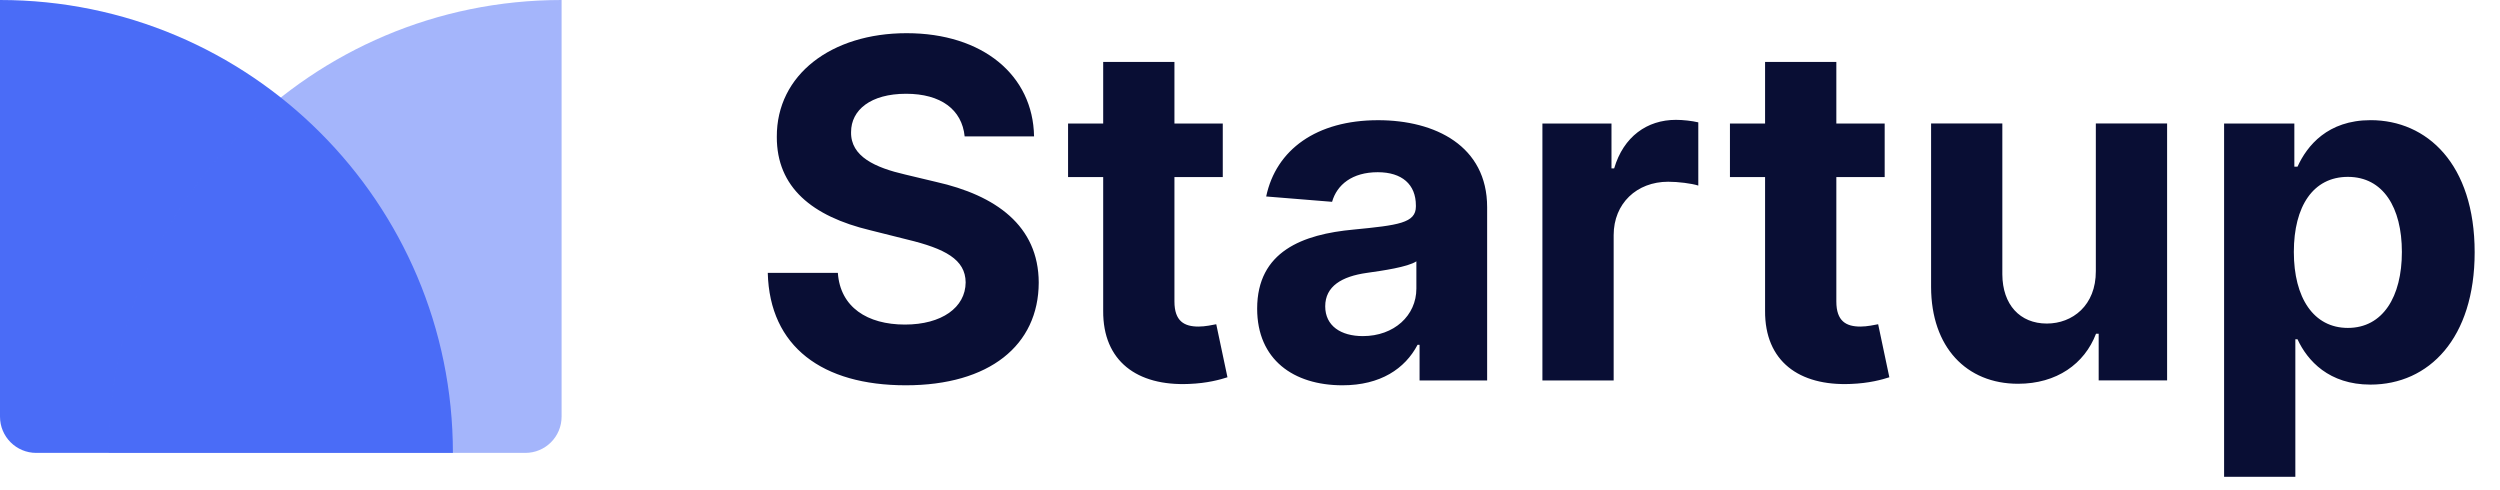
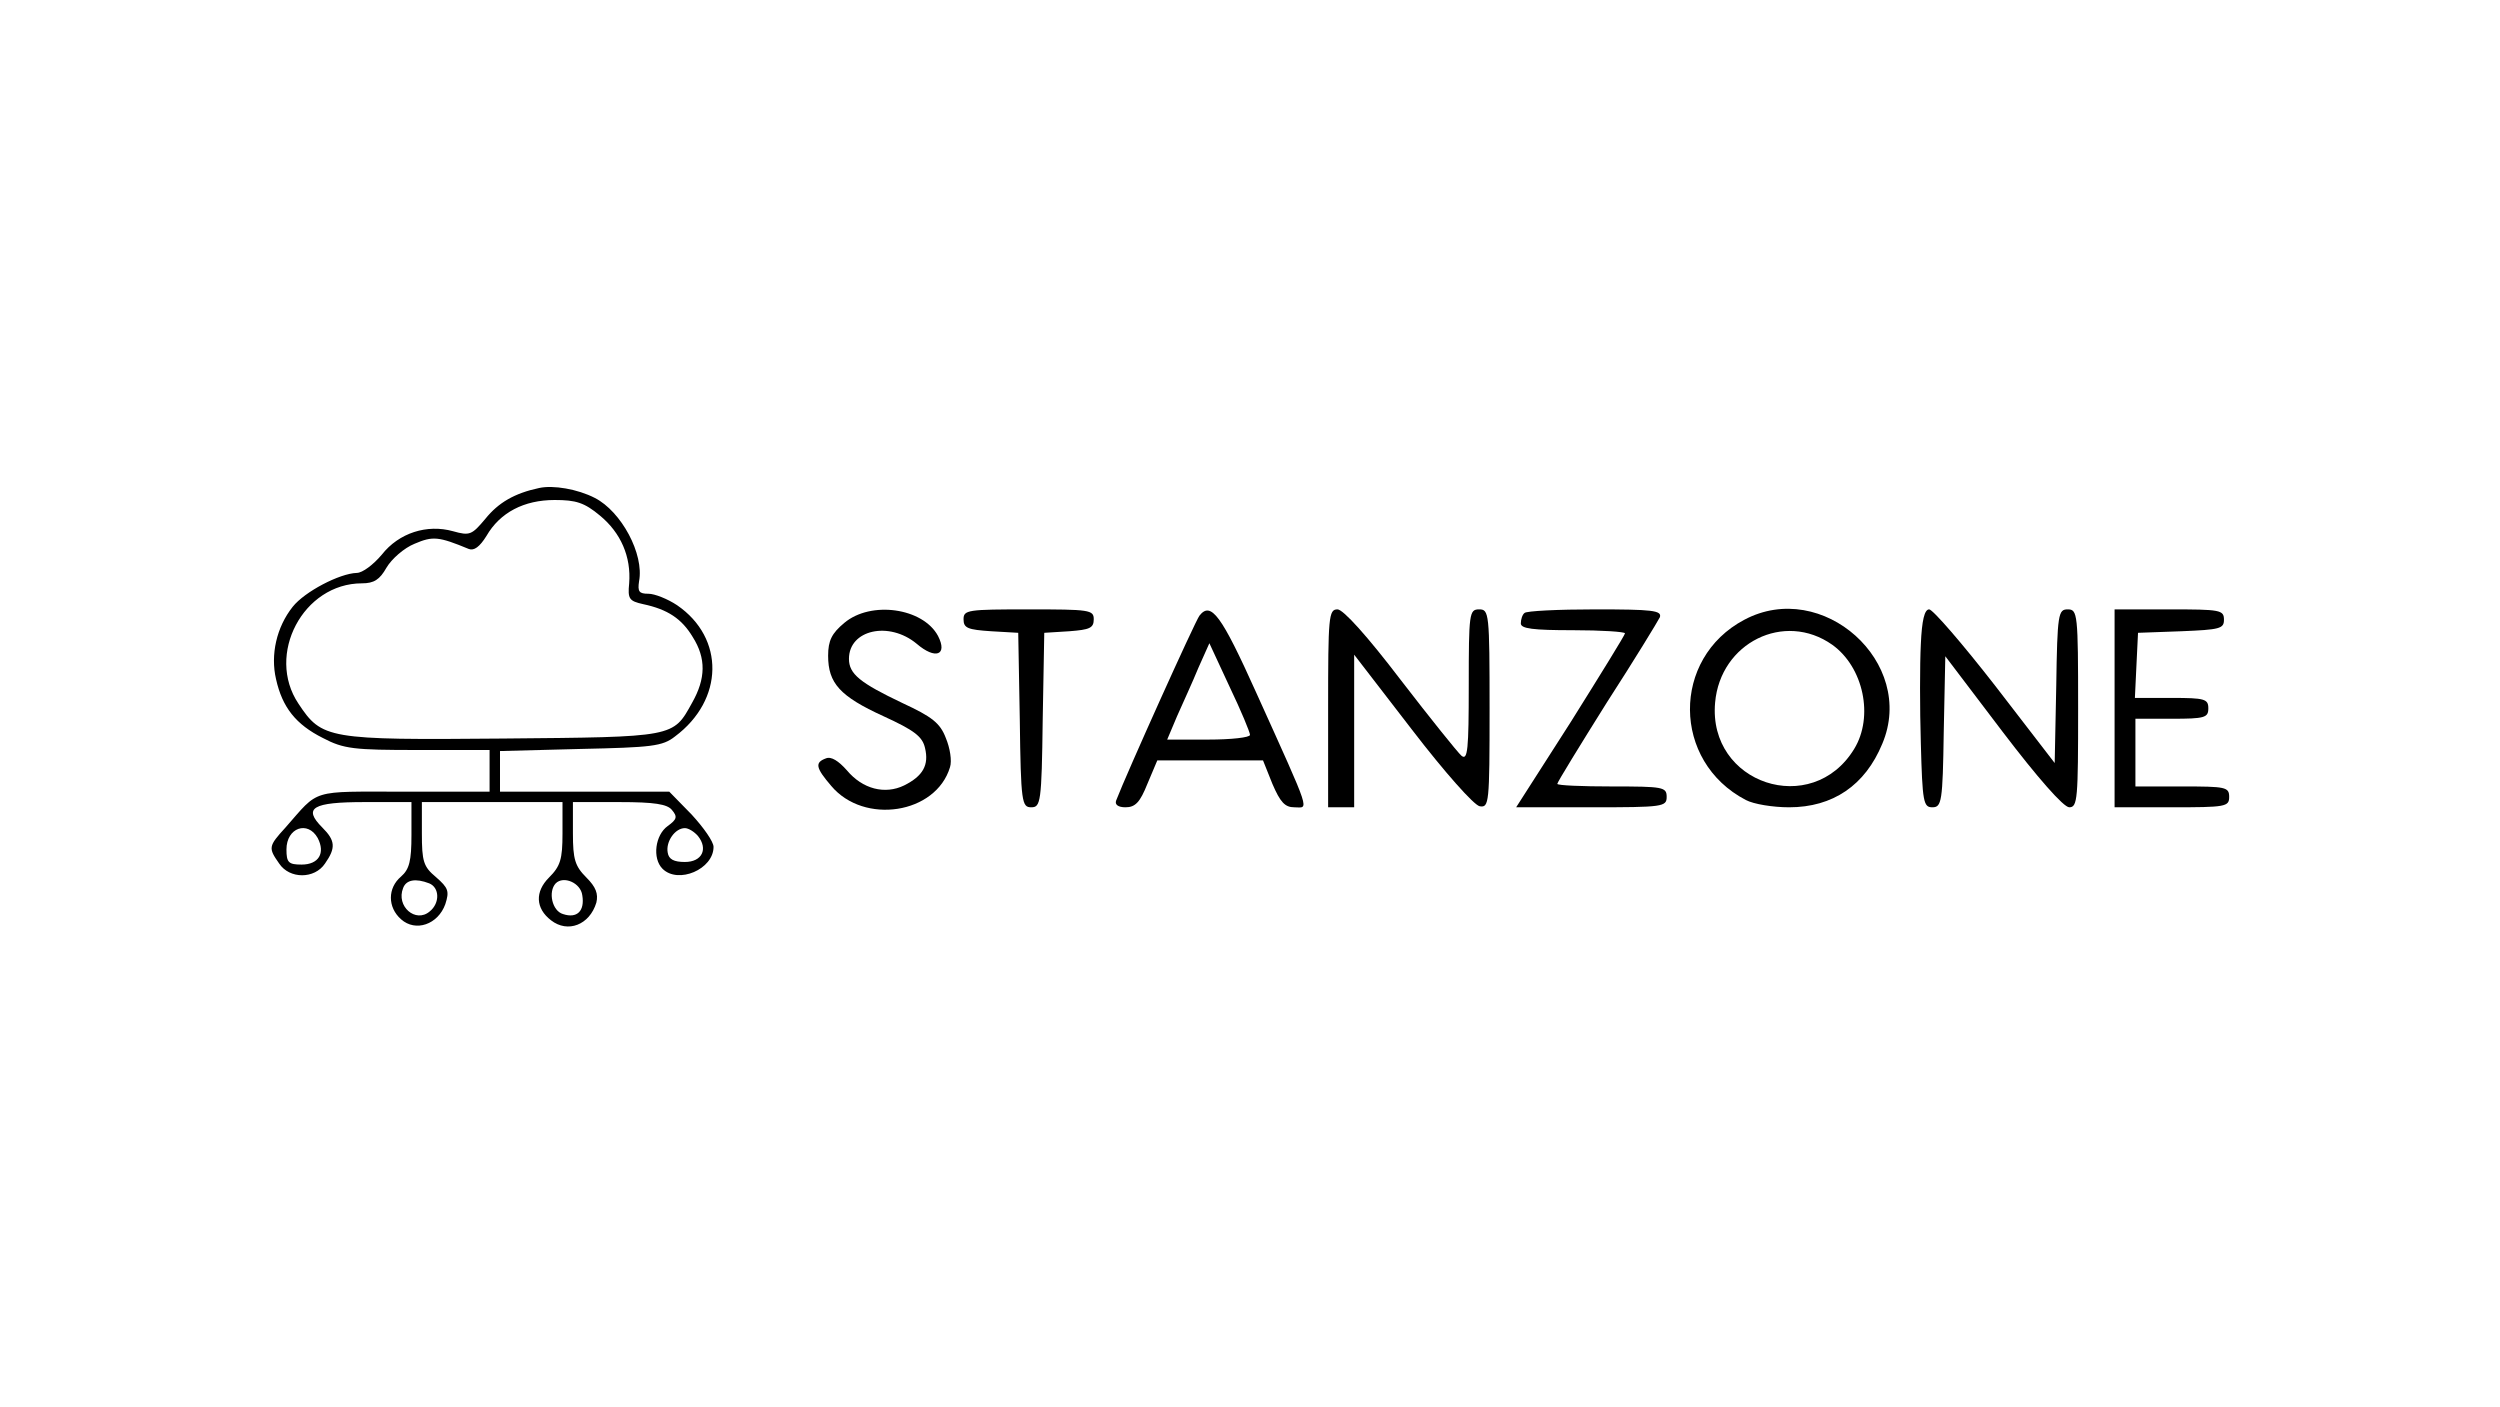
- <svg xmlns="http://www.w3.org/2000/svg" fill="none" height="27" viewBox="0 0 138 27" width="138">
-   <path d="m53.248 7.529h3.832c-.055-3.37-2.825-5.697-7.035-5.697-4.146 0-7.183 2.29-7.165 5.724-.009 2.788 1.957 4.386 5.152 5.152l2.059.517c2.059.498 3.204 1.089 3.213 2.364-.009 1.385-1.32 2.327-3.352 2.327-2.077 0-3.573-.96-3.702-2.853h-3.869c.102 4.09 3.028 6.205 7.617 6.205 4.616 0 7.331-2.207 7.34-5.669-.009-3.148-2.382-4.82-5.669-5.558l-1.699-.406c-1.643-.379-3.019-.988-2.991-2.345 0-1.219 1.08-2.114 3.038-2.114 1.911 0 3.084.868 3.232 2.354zm14.249-.711h-2.668v-3.398h-3.933v3.398h-1.939v2.955h1.939v7.386c-.018 2.779 1.874 4.155 4.727 4.035 1.016-.037 1.736-.24 2.133-.369l-.619-2.927c-.194.037-.609.129-.979.129-.785 0-1.329-.295-1.329-1.385v-6.869h2.668zm6.606 14.45c2.096 0 3.453-.914 4.146-2.234h.111v1.967h3.73v-9.565c0-3.379-2.862-4.801-6.02-4.801-3.398 0-5.632 1.625-6.177 4.21l3.638.295c.268-.942 1.108-1.634 2.521-1.634 1.339 0 2.105.674 2.105 1.837v.055c0 .914-.97 1.034-3.435 1.274-2.807.259-5.327 1.2-5.327 4.367 0 2.807 2.003 4.229 4.709 4.229zm1.126-2.715c-1.21 0-2.077-.563-2.077-1.643 0-1.108.914-1.653 2.299-1.847.859-.12 2.262-.323 2.733-.637v1.505c0 1.486-1.228 2.622-2.955 2.622zm9.912 2.447h3.933v-8.023c0-1.745 1.274-2.945 3.01-2.945.545 0 1.293.092 1.662.212v-3.49c-.351-.083-.84-.138-1.237-.138-1.588 0-2.89.923-3.407 2.678h-.148v-2.474h-3.813zm18.893-14.182h-2.668v-3.398h-3.934v3.398h-1.939v2.955h1.939v7.386c-.018 2.779 1.874 4.155 4.728 4.035 1.015-.037 1.735-.24 2.132-.369l-.618-2.927c-.194.037-.61.129-.979.129-.785 0-1.329-.295-1.329-1.385v-6.869h2.668zm11.656 8.143c.01 1.902-1.292 2.899-2.705 2.899-1.486 0-2.447-1.043-2.456-2.715v-8.328h-3.933v9.03c.009 3.315 1.948 5.337 4.801 5.337 2.133 0 3.666-1.099 4.303-2.761h.147v2.576h3.777v-14.182h-3.934zm7.08 11.357h3.933v-7.59h.12c.545 1.182 1.736 2.502 4.026 2.502 3.231 0 5.752-2.558 5.752-7.303 0-4.875-2.632-7.294-5.743-7.294-2.373 0-3.509 1.413-4.035 2.567h-.175v-2.382h-3.878zm3.85-12.409c0-2.53 1.071-4.146 2.982-4.146 1.948 0 2.982 1.69 2.982 4.146 0 2.474-1.052 4.192-2.982 4.192-1.893 0-2.982-1.662-2.982-4.192z" fill="#090e34" />
-   <g fill="#4a6cf7">
-     <path d="m0 0c13.807 0 25 11.193 25 25h-23c-1.105 0-2-.895-2-2z" />
-     <path d="m6 25c0-13.807 11.193-25 25-25v23c0 1.105-.895 2-2 2z" opacity=".5" />
+ <svg xmlns="http://www.w3.org/2000/svg" version="1.0" width="480pt" height="270pt" viewBox="0 0 480 270" preserveAspectRatio="xMidYMid meet">
+   <g transform="translate(0,270) scale(0.1,-0.1)" fill="#000000" stroke="none">
+     <path d="M1035 1763 c-47 -10 -78 -28 -103 -59 -26 -31 -30 -33 -62 -24 -50 14 -104 -3 -137 -45 -16 -19 -37 -35 -48 -35 -33 -1 -100 -36 -123 -65 -31 -39 -43 -92 -32 -139 12 -54 38 -87 90 -113 40 -21 59 -23 182 -23 l138 0 0 -40 0 -40 -165 0 c-181 0 -161 6 -227 -69 -33 -36 -33 -39 -12 -69 20 -30 68 -30 88 0 21 30 20 44 -5 69 -38 38 -19 49 81 49 l90 0 0 -63 c0 -50 -4 -66 -20 -80 -26 -22 -26 -59 0 -82 28 -25 71 -10 85 29 8 25 6 31 -18 52 -24 20 -27 30 -27 84 l0 60 135 0 135 0 0 -60 c0 -50 -4 -63 -26 -85 -27 -27 -26 -59 4 -82 32 -25 74 -9 87 34 4 17 -1 30 -19 48 -22 22 -26 35 -26 85 l0 60 89 0 c68 0 92 -4 101 -15 11 -13 10 -18 -8 -31 -24 -17 -30 -62 -10 -82 30 -30 98 -1 98 42 0 10 -19 37 -42 62 l-43 44 -162 0 -163 0 0 39 0 39 154 4 c137 3 158 5 182 24 94 70 96 189 4 252 -18 12 -43 22 -55 22 -18 0 -21 4 -18 24 10 52 -34 134 -85 160 -33 17 -80 25 -107 19z m117 -53 c40 -33 60 -79 56 -130 -3 -30 0 -34 27 -40 47 -10 74 -28 95 -63 26 -41 25 -80 -1 -126 -37 -67 -32 -66 -364 -69 -336 -3 -347 -1 -392 67 -63 94 9 231 122 231 23 0 34 7 47 30 10 17 34 38 54 46 35 15 46 14 104 -10 10 -4 21 4 34 25 26 45 72 69 131 69 41 0 57 -5 87 -30z m-542 -619 c15 -29 2 -51 -31 -51 -25 0 -29 4 -29 29 0 42 41 56 60 22z m730 4 c20 -25 8 -50 -25 -50 -21 0 -31 5 -33 18 -4 21 14 47 33 47 7 0 18 -7 25 -15z m-516 -91 c20 -8 21 -38 1 -54 -27 -23 -65 10 -51 45 6 16 24 19 50 9z m294 -23 c5 -30 -10 -45 -37 -36 -21 6 -29 43 -14 59 15 15 48 1 51 -23z" />
+     <path d="M1621 1504 c-24 -20 -31 -34 -31 -63 0 -53 23 -78 106 -116 59 -27 75 -39 80 -61 8 -33 -4 -54 -40 -72 -37 -18 -80 -7 -110 29 -16 18 -30 27 -40 23 -22 -8 -20 -18 10 -53 63 -75 201 -54 228 36 4 12 0 37 -8 56 -11 29 -27 41 -83 67 -82 39 -103 56 -103 85 0 56 77 73 130 29 36 -31 60 -22 41 15 -29 54 -129 68 -180 25z" />
+     <path d="M1850 1511 c0 -17 8 -20 53 -23 l52 -3 3 -167 c2 -159 4 -168 22 -168 18 0 20 9 22 168 l3 167 48 3 c39 3 47 6 47 23 0 18 -8 19 -125 19 -117 0 -125 -1 -125 -19z" />
+     <path d="M2303 1518 c-8 -10 -140 -303 -160 -355 -3 -8 4 -13 18 -13 19 0 28 10 42 45 l19 45 101 0 102 0 18 -45 c15 -35 24 -45 42 -45 28 0 35 -19 -73 220 -67 149 -87 176 -109 148z m97 -229 c0 -5 -36 -9 -80 -9 l-79 0 19 45 c11 25 30 66 41 93 l21 47 39 -84 c22 -46 39 -87 39 -92z" />
+     <path d="M2550 1340 l0 -190 25 0 25 0 0 146 0 147 111 -144 c63 -82 119 -145 130 -147 18 -3 19 5 19 187 0 184 -1 191 -20 191 -19 0 -20 -7 -20 -146 0 -123 -2 -145 -14 -135 -7 6 -60 72 -117 146 -64 84 -110 135 -121 135 -17 0 -18 -14 -18 -190z" />
+     <path d="M2927 1523 c-4 -3 -7 -12 -7 -20 0 -10 23 -13 100 -13 55 0 100 -3 100 -6 0 -3 -47 -79 -104 -170 l-105 -164 145 0 c137 0 144 1 144 20 0 19 -7 20 -105 20 -58 0 -105 2 -105 5 0 3 43 73 95 156 53 82 98 156 102 164 4 13 -15 15 -124 15 -71 0 -133 -3 -136 -7z" />
+     <path d="M3349 1510 c-140 -74 -139 -272 3 -346 15 -8 52 -14 83 -14 84 0 146 42 179 122 66 156 -115 318 -265 238z m169 -48 c60 -43 80 -138 42 -200 -81 -133 -281 -67 -267 89 10 115 133 176 225 111z" />
+     <path d="M3688 1463 c-2 -38 -2 -123 0 -190 3 -113 5 -123 22 -123 18 0 20 10 22 145 l3 145 110 -145 c67 -88 117 -145 128 -145 16 0 17 16 17 190 0 182 -1 190 -20 190 -18 0 -20 -8 -22 -147 l-3 -148 -114 148 c-63 81 -120 147 -127 147 -9 0 -14 -21 -16 -67z" />
+     <path d="M4060 1340 l0 -190 110 0 c103 0 110 1 110 20 0 19 -7 20 -90 20 l-90 0 0 65 0 65 70 0 c63 0 70 2 70 20 0 18 -7 20 -70 20 l-71 0 3 63 3 62 83 3 c74 3 82 5 82 22 0 19 -7 20 -105 20 l-105 0 0 -190z" />
  </g>
</svg>
